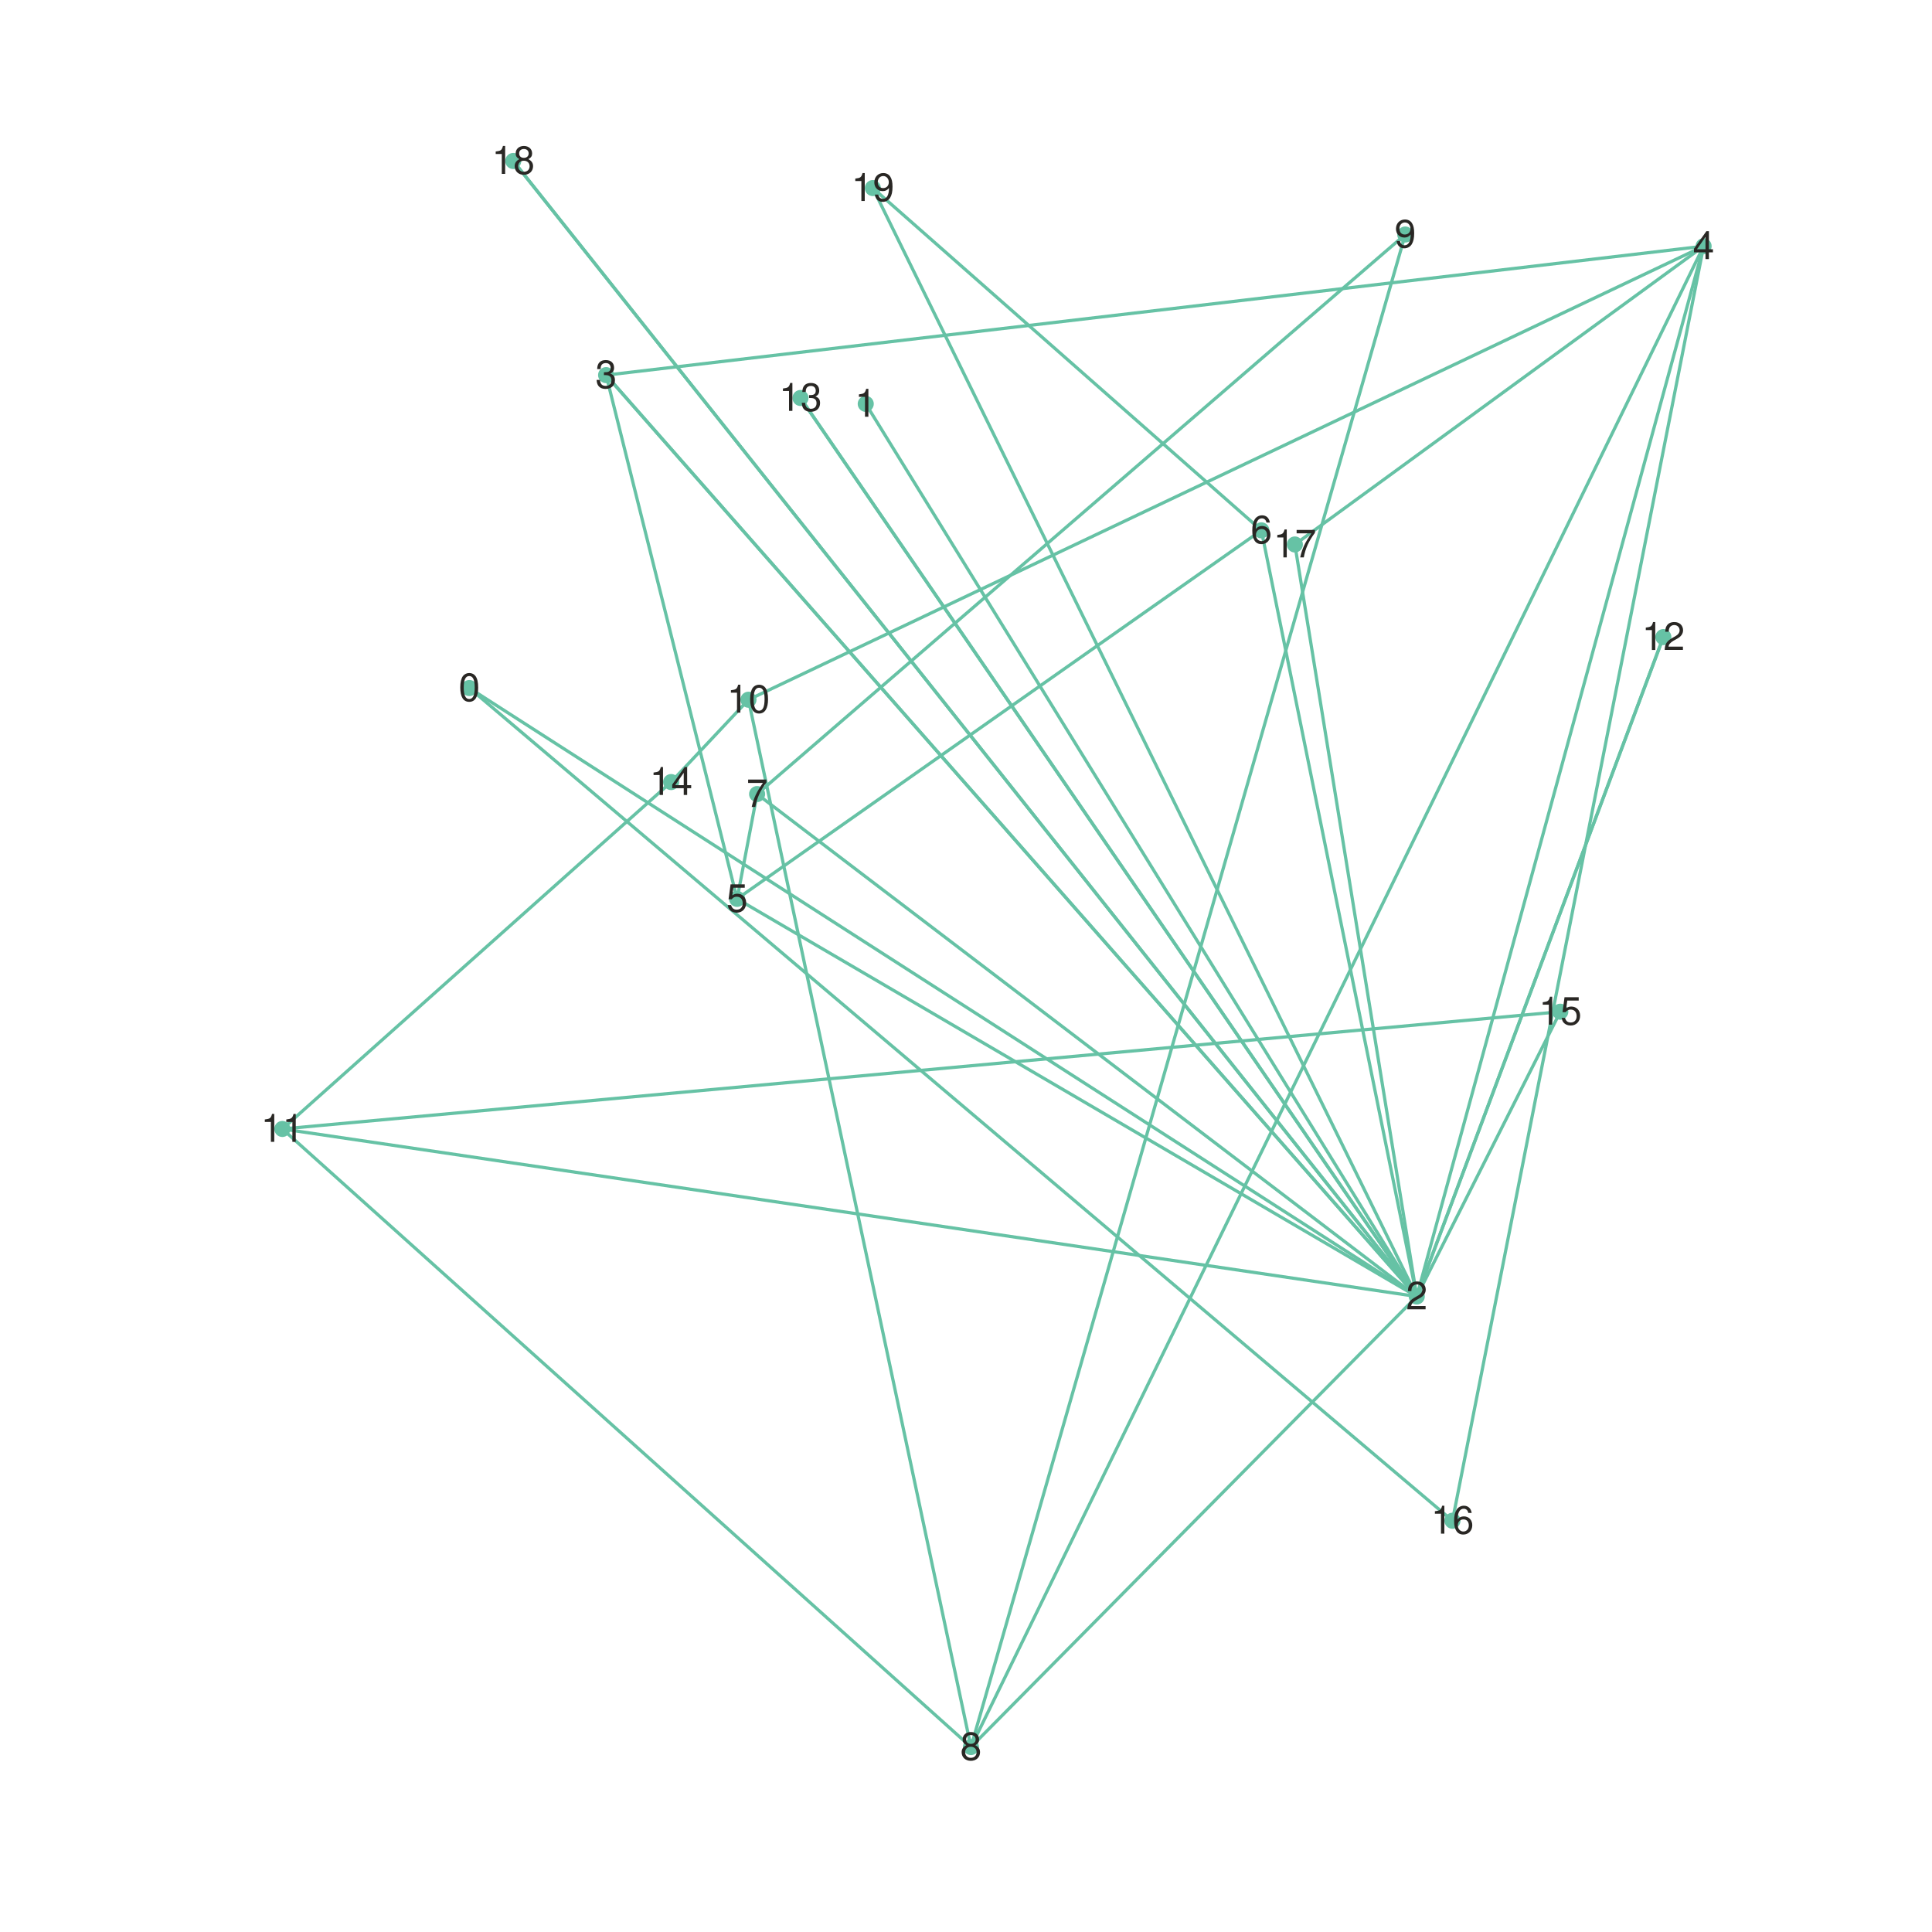
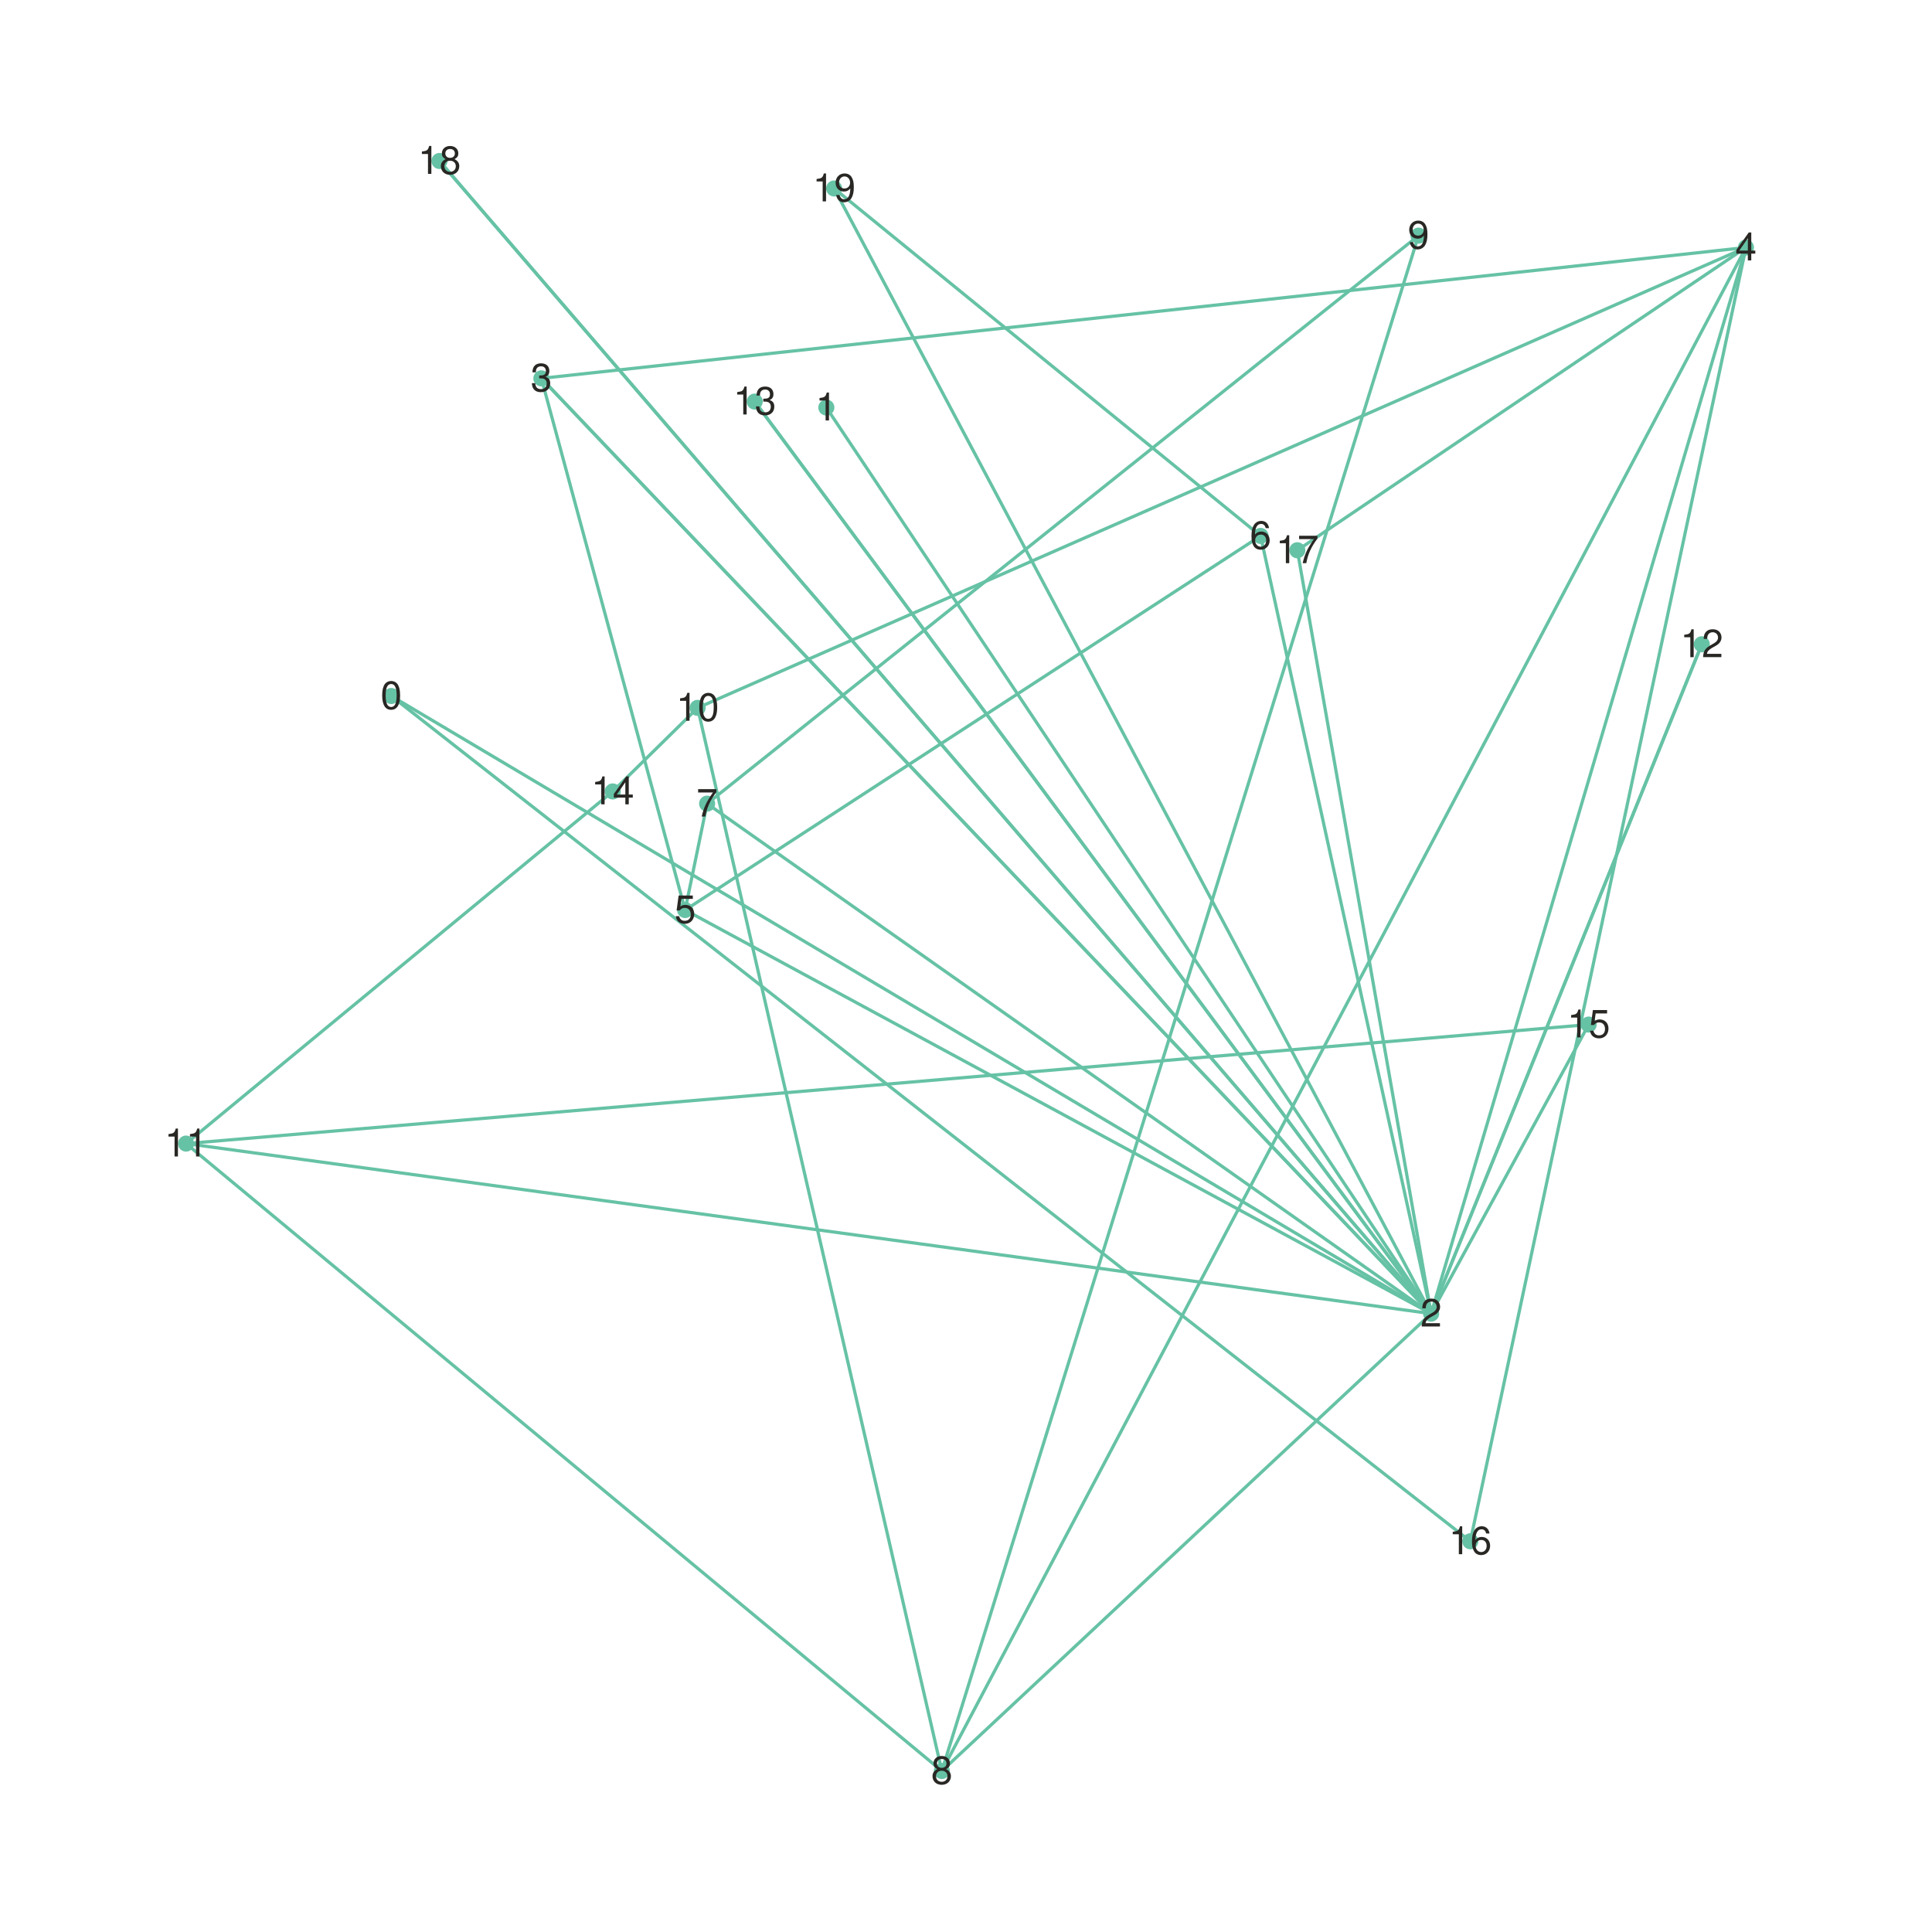
- <svg xmlns="http://www.w3.org/2000/svg" height="600px" id="tdefb81e73b284b86914f1f5d2aaf89c1" preserveAspectRatio="xMidYMid meet" style="background-color:transparent;fill:rgb(16.1%,15.3%,14.1%);fill-opacity:1.0;font-family:Helvetica;font-size:12px;opacity:1.0;stroke:rgb(16.1%,15.3%,14.1%);stroke-opacity:1.0;stroke-width:1.0" viewBox="0 0 600 600" width="600px">
-   <g class="toyplot-axes-Cartesian" id="tc01de8125b764314a869bf16fe133475">
-     <clipPath id="t586985dfdc3d41958f7b28b72ab7db15">
+ <svg xmlns="http://www.w3.org/2000/svg" height="600px" id="t5cd1804180044014a783d1cbc2ff775e" preserveAspectRatio="xMidYMid meet" style="background-color:transparent;fill:rgb(16.1%,15.3%,14.1%);fill-opacity:1.0;font-family:Helvetica;font-size:12px;opacity:1.0;stroke:rgb(16.1%,15.3%,14.1%);stroke-opacity:1.0;stroke-width:1.0" viewBox="0 0 600 600" width="600px">
+   <g class="toyplot-axes-Cartesian" id="t7373d514a1e147668ebcf9ed7ee3d867">
+     <clipPath id="tadb3952a2c4a4c9089f6b36924065f13">
      <rect height="540.0" width="540.0" x="30.0" y="30.0" />
    </clipPath>
-     <g class="toyplot-coordinate-events" clip-path="url(#t586985dfdc3d41958f7b28b72ab7db15)" style="cursor:crosshair">
+     <g class="toyplot-coordinate-events" clip-path="url(#tadb3952a2c4a4c9089f6b36924065f13)" style="cursor:crosshair">
      <rect height="540.0" style="pointer-events:all;visibility:hidden" width="540.0" x="30.0" y="30.0" />
-       <g class="toyplot-mark-Graph" id="tcf67479d822f4bf490be559202d1fc4e">
+       <g class="toyplot-mark-Graph" id="t1e994228497944c196c6685fdd68adf2">
        <g class="toyplot-Edges">
-           <path d="M 439.988 402.632 L 145.76 213.677" style="fill:none;stroke:rgb(40%,76.1%,64.7%);stroke-opacity:1.0;stroke-width:1.0" />
-           <path d="M 439.988 402.632 L 268.864 125.421" style="fill:none;stroke:rgb(40%,76.1%,64.7%);stroke-opacity:1.0;stroke-width:1.0" />
-           <path d="M 188.232 116.494 L 439.988 402.632" style="fill:none;stroke:rgb(40%,76.1%,64.7%);stroke-opacity:1.0;stroke-width:1.0" />
-           <path d="M 188.232 116.494 L 439.988 402.632" style="fill:none;stroke:rgb(40%,76.1%,64.7%);stroke-opacity:1.0;stroke-width:1.0" />
-           <path d="M 529.07 76.455 L 188.232 116.494" style="fill:none;stroke:rgb(40%,76.1%,64.7%);stroke-opacity:1.0;stroke-width:1.0" />
-           <path d="M 529.07 76.455 L 439.988 402.632" style="fill:none;stroke:rgb(40%,76.1%,64.7%);stroke-opacity:1.0;stroke-width:1.0" />
-           <path d="M 228.909 279.153 L 439.988 402.632" style="fill:none;stroke:rgb(40%,76.1%,64.7%);stroke-opacity:1.0;stroke-width:1.0" />
-           <path d="M 228.909 279.153 L 188.232 116.494" style="fill:none;stroke:rgb(40%,76.1%,64.7%);stroke-opacity:1.0;stroke-width:1.0" />
-           <path d="M 391.731 164.701 L 439.988 402.632" style="fill:none;stroke:rgb(40%,76.1%,64.7%);stroke-opacity:1.0;stroke-width:1.0" />
-           <path d="M 391.731 164.701 L 228.909 279.153" style="fill:none;stroke:rgb(40%,76.1%,64.7%);stroke-opacity:1.0;stroke-width:1.0" />
-           <path d="M 235.125 246.607 L 228.909 279.153" style="fill:none;stroke:rgb(40%,76.1%,64.7%);stroke-opacity:1.0;stroke-width:1.0" />
-           <path d="M 235.125 246.607 L 439.988 402.632" style="fill:none;stroke:rgb(40%,76.1%,64.7%);stroke-opacity:1.0;stroke-width:1.0" />
-           <path d="M 301.542 542.557 L 529.07 76.455" style="fill:none;stroke:rgb(40%,76.1%,64.7%);stroke-opacity:1.0;stroke-width:1.0" />
-           <path d="M 301.542 542.557 L 439.988 402.632" style="fill:none;stroke:rgb(40%,76.1%,64.7%);stroke-opacity:1.0;stroke-width:1.0" />
-           <path d="M 436.413 72.828 L 301.542 542.557" style="fill:none;stroke:rgb(40%,76.1%,64.7%);stroke-opacity:1.0;stroke-width:1.0" />
-           <path d="M 436.413 72.828 L 235.125 246.607" style="fill:none;stroke:rgb(40%,76.1%,64.7%);stroke-opacity:1.0;stroke-width:1.0" />
-           <path d="M 232.443 217.306 L 301.542 542.557" style="fill:none;stroke:rgb(40%,76.1%,64.7%);stroke-opacity:1.0;stroke-width:1.0" />
-           <path d="M 232.443 217.306 L 529.07 76.455" style="fill:none;stroke:rgb(40%,76.1%,64.7%);stroke-opacity:1.0;stroke-width:1.0" />
-           <path d="M 87.691 350.607 L 301.542 542.557" style="fill:none;stroke:rgb(40%,76.1%,64.7%);stroke-opacity:1.0;stroke-width:1.0" />
-           <path d="M 87.691 350.607 L 439.988 402.632" style="fill:none;stroke:rgb(40%,76.1%,64.7%);stroke-opacity:1.0;stroke-width:1.0" />
-           <path d="M 516.57 197.853 L 439.988 402.632" style="fill:none;stroke:rgb(40%,76.1%,64.7%);stroke-opacity:1.0;stroke-width:1.0" />
-           <path d="M 516.57 197.853 L 439.988 402.632" style="fill:none;stroke:rgb(40%,76.1%,64.7%);stroke-opacity:1.0;stroke-width:1.0" />
-           <path d="M 248.601 123.598 L 439.988 402.632" style="fill:none;stroke:rgb(40%,76.1%,64.7%);stroke-opacity:1.0;stroke-width:1.0" />
-           <path d="M 248.601 123.598 L 439.988 402.632" style="fill:none;stroke:rgb(40%,76.1%,64.7%);stroke-opacity:1.0;stroke-width:1.0" />
-           <path d="M 208.418 242.876 L 232.443 217.306" style="fill:none;stroke:rgb(40%,76.1%,64.7%);stroke-opacity:1.0;stroke-width:1.0" />
-           <path d="M 208.418 242.876 L 87.691 350.607" style="fill:none;stroke:rgb(40%,76.1%,64.7%);stroke-opacity:1.0;stroke-width:1.0" />
-           <path d="M 484.564 314.197 L 439.988 402.632" style="fill:none;stroke:rgb(40%,76.1%,64.7%);stroke-opacity:1.0;stroke-width:1.0" />
-           <path d="M 484.564 314.197 L 87.691 350.607" style="fill:none;stroke:rgb(40%,76.1%,64.7%);stroke-opacity:1.0;stroke-width:1.0" />
-           <path d="M 451.074 472.277 L 529.07 76.455" style="fill:none;stroke:rgb(40%,76.1%,64.7%);stroke-opacity:1.0;stroke-width:1.0" />
-           <path d="M 451.074 472.277 L 145.76 213.677" style="fill:none;stroke:rgb(40%,76.1%,64.7%);stroke-opacity:1.0;stroke-width:1.0" />
-           <path d="M 402.13 169.091 L 439.988 402.632" style="fill:none;stroke:rgb(40%,76.1%,64.7%);stroke-opacity:1.0;stroke-width:1.0" />
-           <path d="M 402.13 169.091 L 529.07 76.455" style="fill:none;stroke:rgb(40%,76.1%,64.7%);stroke-opacity:1.0;stroke-width:1.0" />
-           <path d="M 159.396 50.0 L 439.988 402.632" style="fill:none;stroke:rgb(40%,76.1%,64.7%);stroke-opacity:1.0;stroke-width:1.0" />
-           <path d="M 159.396 50.0 L 439.988 402.632" style="fill:none;stroke:rgb(40%,76.1%,64.7%);stroke-opacity:1.0;stroke-width:1.0" />
-           <path d="M 271.07 58.408 L 439.988 402.632" style="fill:none;stroke:rgb(40%,76.1%,64.7%);stroke-opacity:1.0;stroke-width:1.0" />
-           <path d="M 271.07 58.408 L 391.731 164.701" style="fill:none;stroke:rgb(40%,76.1%,64.7%);stroke-opacity:1.0;stroke-width:1.0" />
+           <path d="M 444.449 407.96 L 121.512 216.15" style="fill:none;stroke:rgb(40%,76.1%,64.7%);stroke-opacity:1.0;stroke-width:1.0" />
+           <path d="M 444.449 407.96 L 256.628 126.561" style="fill:none;stroke:rgb(40%,76.1%,64.7%);stroke-opacity:1.0;stroke-width:1.0" />
+           <path d="M 168.128 117.498 L 444.449 407.96" style="fill:none;stroke:rgb(40%,76.1%,64.7%);stroke-opacity:1.0;stroke-width:1.0" />
+           <path d="M 168.128 117.498 L 444.449 407.96" style="fill:none;stroke:rgb(40%,76.1%,64.7%);stroke-opacity:1.0;stroke-width:1.0" />
+           <path d="M 542.223 76.855 L 168.128 117.498" style="fill:none;stroke:rgb(40%,76.1%,64.7%);stroke-opacity:1.0;stroke-width:1.0" />
+           <path d="M 542.223 76.855 L 444.449 407.96" style="fill:none;stroke:rgb(40%,76.1%,64.7%);stroke-opacity:1.0;stroke-width:1.0" />
+           <path d="M 212.774 282.616 L 444.449 407.96" style="fill:none;stroke:rgb(40%,76.1%,64.7%);stroke-opacity:1.0;stroke-width:1.0" />
+           <path d="M 212.774 282.616 L 168.128 117.498" style="fill:none;stroke:rgb(40%,76.1%,64.7%);stroke-opacity:1.0;stroke-width:1.0" />
+           <path d="M 391.484 166.434 L 444.449 407.96" style="fill:none;stroke:rgb(40%,76.1%,64.7%);stroke-opacity:1.0;stroke-width:1.0" />
+           <path d="M 391.484 166.434 L 212.774 282.616" style="fill:none;stroke:rgb(40%,76.1%,64.7%);stroke-opacity:1.0;stroke-width:1.0" />
+           <path d="M 219.597 249.578 L 212.774 282.616" style="fill:none;stroke:rgb(40%,76.1%,64.7%);stroke-opacity:1.0;stroke-width:1.0" />
+           <path d="M 219.597 249.578 L 444.449 407.96" style="fill:none;stroke:rgb(40%,76.1%,64.7%);stroke-opacity:1.0;stroke-width:1.0" />
+           <path d="M 292.494 550.0 L 542.223 76.855" style="fill:none;stroke:rgb(40%,76.1%,64.7%);stroke-opacity:1.0;stroke-width:1.0" />
+           <path d="M 292.494 550.0 L 444.449 407.96" style="fill:none;stroke:rgb(40%,76.1%,64.7%);stroke-opacity:1.0;stroke-width:1.0" />
+           <path d="M 440.526 73.173 L 292.494 550.0" style="fill:none;stroke:rgb(40%,76.1%,64.7%);stroke-opacity:1.0;stroke-width:1.0" />
+           <path d="M 440.526 73.173 L 219.597 249.578" style="fill:none;stroke:rgb(40%,76.1%,64.7%);stroke-opacity:1.0;stroke-width:1.0" />
+           <path d="M 216.653 219.834 L 292.494 550.0" style="fill:none;stroke:rgb(40%,76.1%,64.7%);stroke-opacity:1.0;stroke-width:1.0" />
+           <path d="M 216.653 219.834 L 542.223 76.855" style="fill:none;stroke:rgb(40%,76.1%,64.7%);stroke-opacity:1.0;stroke-width:1.0" />
+           <path d="M 57.777 355.15 L 292.494 550.0" style="fill:none;stroke:rgb(40%,76.1%,64.7%);stroke-opacity:1.0;stroke-width:1.0" />
+           <path d="M 57.777 355.15 L 444.449 407.96" style="fill:none;stroke:rgb(40%,76.1%,64.7%);stroke-opacity:1.0;stroke-width:1.0" />
+           <path d="M 528.504 200.088 L 444.449 407.96" style="fill:none;stroke:rgb(40%,76.1%,64.7%);stroke-opacity:1.0;stroke-width:1.0" />
+           <path d="M 528.504 200.088 L 444.449 407.96" style="fill:none;stroke:rgb(40%,76.1%,64.7%);stroke-opacity:1.0;stroke-width:1.0" />
+           <path d="M 234.388 124.711 L 444.449 407.96" style="fill:none;stroke:rgb(40%,76.1%,64.7%);stroke-opacity:1.0;stroke-width:1.0" />
+           <path d="M 234.388 124.711 L 444.449 407.96" style="fill:none;stroke:rgb(40%,76.1%,64.7%);stroke-opacity:1.0;stroke-width:1.0" />
+           <path d="M 190.284 245.79 L 216.653 219.834" style="fill:none;stroke:rgb(40%,76.1%,64.7%);stroke-opacity:1.0;stroke-width:1.0" />
+           <path d="M 190.284 245.79 L 57.777 355.15" style="fill:none;stroke:rgb(40%,76.1%,64.7%);stroke-opacity:1.0;stroke-width:1.0" />
+           <path d="M 493.375 318.189 L 444.449 407.96" style="fill:none;stroke:rgb(40%,76.1%,64.7%);stroke-opacity:1.0;stroke-width:1.0" />
+           <path d="M 493.375 318.189 L 57.777 355.15" style="fill:none;stroke:rgb(40%,76.1%,64.7%);stroke-opacity:1.0;stroke-width:1.0" />
+           <path d="M 456.617 478.658 L 542.223 76.855" style="fill:none;stroke:rgb(40%,76.1%,64.7%);stroke-opacity:1.0;stroke-width:1.0" />
+           <path d="M 456.617 478.658 L 121.512 216.15" style="fill:none;stroke:rgb(40%,76.1%,64.7%);stroke-opacity:1.0;stroke-width:1.0" />
+           <path d="M 402.898 170.89 L 444.449 407.96" style="fill:none;stroke:rgb(40%,76.1%,64.7%);stroke-opacity:1.0;stroke-width:1.0" />
+           <path d="M 402.898 170.89 L 542.223 76.855" style="fill:none;stroke:rgb(40%,76.1%,64.7%);stroke-opacity:1.0;stroke-width:1.0" />
+           <path d="M 136.479 50.0 L 444.449 407.96" style="fill:none;stroke:rgb(40%,76.1%,64.7%);stroke-opacity:1.0;stroke-width:1.0" />
+           <path d="M 136.479 50.0 L 444.449 407.96" style="fill:none;stroke:rgb(40%,76.1%,64.7%);stroke-opacity:1.0;stroke-width:1.0" />
+           <path d="M 259.05 58.535 L 444.449 407.96" style="fill:none;stroke:rgb(40%,76.1%,64.7%);stroke-opacity:1.0;stroke-width:1.0" />
+           <path d="M 259.05 58.535 L 391.484 166.434" style="fill:none;stroke:rgb(40%,76.1%,64.7%);stroke-opacity:1.0;stroke-width:1.0" />
        </g>
        <g class="toyplot-Vertices">
          <g class="toyplot-Datum" style="fill:rgb(40%,76.1%,64.7%);fill-opacity:1.0;opacity:1.0;stroke:rgb(40%,76.1%,64.7%);stroke-opacity:1.0">
-             <circle cx="145.76" cy="213.677" r="2.0" />
+             <circle cx="121.512" cy="216.15" r="2.0" />
          </g>
          <g class="toyplot-Datum" style="fill:rgb(40%,76.1%,64.7%);fill-opacity:1.0;opacity:1.0;stroke:rgb(40%,76.1%,64.7%);stroke-opacity:1.0">
-             <circle cx="268.864" cy="125.421" r="2.0" />
+             <circle cx="256.628" cy="126.561" r="2.0" />
          </g>
          <g class="toyplot-Datum" style="fill:rgb(40%,76.1%,64.7%);fill-opacity:1.0;opacity:1.0;stroke:rgb(40%,76.1%,64.7%);stroke-opacity:1.0">
-             <circle cx="439.988" cy="402.632" r="2.0" />
+             <circle cx="444.449" cy="407.96" r="2.0" />
          </g>
          <g class="toyplot-Datum" style="fill:rgb(40%,76.1%,64.7%);fill-opacity:1.0;opacity:1.0;stroke:rgb(40%,76.1%,64.7%);stroke-opacity:1.0">
-             <circle cx="188.232" cy="116.494" r="2.0" />
+             <circle cx="168.128" cy="117.498" r="2.0" />
          </g>
          <g class="toyplot-Datum" style="fill:rgb(40%,76.1%,64.7%);fill-opacity:1.0;opacity:1.0;stroke:rgb(40%,76.1%,64.7%);stroke-opacity:1.0">
-             <circle cx="529.07" cy="76.455" r="2.0" />
+             <circle cx="542.223" cy="76.855" r="2.0" />
          </g>
          <g class="toyplot-Datum" style="fill:rgb(40%,76.1%,64.7%);fill-opacity:1.0;opacity:1.0;stroke:rgb(40%,76.1%,64.7%);stroke-opacity:1.0">
-             <circle cx="228.909" cy="279.153" r="2.0" />
+             <circle cx="212.774" cy="282.616" r="2.0" />
          </g>
          <g class="toyplot-Datum" style="fill:rgb(40%,76.1%,64.7%);fill-opacity:1.0;opacity:1.0;stroke:rgb(40%,76.1%,64.7%);stroke-opacity:1.0">
-             <circle cx="391.731" cy="164.701" r="2.0" />
+             <circle cx="391.484" cy="166.434" r="2.0" />
          </g>
          <g class="toyplot-Datum" style="fill:rgb(40%,76.1%,64.7%);fill-opacity:1.0;opacity:1.0;stroke:rgb(40%,76.1%,64.7%);stroke-opacity:1.0">
-             <circle cx="235.125" cy="246.607" r="2.0" />
+             <circle cx="219.597" cy="249.578" r="2.0" />
          </g>
          <g class="toyplot-Datum" style="fill:rgb(40%,76.1%,64.7%);fill-opacity:1.0;opacity:1.0;stroke:rgb(40%,76.1%,64.7%);stroke-opacity:1.0">
-             <circle cx="301.542" cy="542.557" r="2.0" />
+             <circle cx="292.494" cy="550.0" r="2.0" />
          </g>
          <g class="toyplot-Datum" style="fill:rgb(40%,76.1%,64.7%);fill-opacity:1.0;opacity:1.0;stroke:rgb(40%,76.1%,64.7%);stroke-opacity:1.0">
-             <circle cx="436.413" cy="72.828" r="2.0" />
+             <circle cx="440.526" cy="73.173" r="2.0" />
          </g>
          <g class="toyplot-Datum" style="fill:rgb(40%,76.1%,64.7%);fill-opacity:1.0;opacity:1.0;stroke:rgb(40%,76.1%,64.7%);stroke-opacity:1.0">
-             <circle cx="232.443" cy="217.306" r="2.0" />
+             <circle cx="216.653" cy="219.834" r="2.0" />
          </g>
          <g class="toyplot-Datum" style="fill:rgb(40%,76.1%,64.7%);fill-opacity:1.0;opacity:1.0;stroke:rgb(40%,76.1%,64.7%);stroke-opacity:1.0">
-             <circle cx="87.691" cy="350.607" r="2.0" />
+             <circle cx="57.777" cy="355.15" r="2.0" />
          </g>
          <g class="toyplot-Datum" style="fill:rgb(40%,76.1%,64.7%);fill-opacity:1.0;opacity:1.0;stroke:rgb(40%,76.1%,64.7%);stroke-opacity:1.0">
-             <circle cx="516.57" cy="197.853" r="2.0" />
+             <circle cx="528.504" cy="200.088" r="2.0" />
          </g>
          <g class="toyplot-Datum" style="fill:rgb(40%,76.1%,64.7%);fill-opacity:1.0;opacity:1.0;stroke:rgb(40%,76.1%,64.7%);stroke-opacity:1.0">
-             <circle cx="248.601" cy="123.598" r="2.0" />
+             <circle cx="234.388" cy="124.711" r="2.0" />
          </g>
          <g class="toyplot-Datum" style="fill:rgb(40%,76.1%,64.7%);fill-opacity:1.0;opacity:1.0;stroke:rgb(40%,76.1%,64.7%);stroke-opacity:1.0">
-             <circle cx="208.418" cy="242.876" r="2.0" />
+             <circle cx="190.284" cy="245.79" r="2.0" />
          </g>
          <g class="toyplot-Datum" style="fill:rgb(40%,76.1%,64.7%);fill-opacity:1.0;opacity:1.0;stroke:rgb(40%,76.1%,64.7%);stroke-opacity:1.0">
-             <circle cx="484.564" cy="314.197" r="2.0" />
+             <circle cx="493.375" cy="318.189" r="2.0" />
          </g>
          <g class="toyplot-Datum" style="fill:rgb(40%,76.1%,64.7%);fill-opacity:1.0;opacity:1.0;stroke:rgb(40%,76.1%,64.7%);stroke-opacity:1.0">
-             <circle cx="451.074" cy="472.277" r="2.0" />
+             <circle cx="456.617" cy="478.658" r="2.0" />
          </g>
          <g class="toyplot-Datum" style="fill:rgb(40%,76.1%,64.7%);fill-opacity:1.0;opacity:1.0;stroke:rgb(40%,76.1%,64.7%);stroke-opacity:1.0">
-             <circle cx="402.13" cy="169.091" r="2.0" />
+             <circle cx="402.898" cy="170.89" r="2.0" />
          </g>
          <g class="toyplot-Datum" style="fill:rgb(40%,76.1%,64.7%);fill-opacity:1.0;opacity:1.0;stroke:rgb(40%,76.1%,64.7%);stroke-opacity:1.0">
-             <circle cx="159.396" cy="50.0" r="2.0" />
+             <circle cx="136.479" cy="50.0" r="2.0" />
          </g>
          <g class="toyplot-Datum" style="fill:rgb(40%,76.1%,64.7%);fill-opacity:1.0;opacity:1.0;stroke:rgb(40%,76.1%,64.7%);stroke-opacity:1.0">
-             <circle cx="271.07" cy="58.408" r="2.0" />
+             <circle cx="259.05" cy="58.535" r="2.0" />
          </g>
        </g>
        <g class="toyplot-Labels">
-           <text class="toyplot-Datum" style="dominant-baseline:middle;font-size:12px;font-weight:normal;stroke:none;text-anchor:middle" transform="translate(145.7597,213.6769)">
+           <text class="toyplot-Datum" style="dominant-baseline:middle;font-size:12px;font-weight:normal;stroke:none;text-anchor:middle" transform="translate(121.5118,216.1503)">
            <tspan style="dominant-baseline:inherit">0</tspan>
          </text>
-           <text class="toyplot-Datum" style="dominant-baseline:middle;font-size:12px;font-weight:normal;stroke:none;text-anchor:middle" transform="translate(268.8639,125.4211)">
+           <text class="toyplot-Datum" style="dominant-baseline:middle;font-size:12px;font-weight:normal;stroke:none;text-anchor:middle" transform="translate(256.6279,126.5608)">
            <tspan style="dominant-baseline:inherit">1</tspan>
          </text>
-           <text class="toyplot-Datum" style="dominant-baseline:middle;font-size:12px;font-weight:normal;stroke:none;text-anchor:middle" transform="translate(439.9879,402.6316)">
+           <text class="toyplot-Datum" style="dominant-baseline:middle;font-size:12px;font-weight:normal;stroke:none;text-anchor:middle" transform="translate(444.4494,407.9605)">
            <tspan style="dominant-baseline:inherit">2</tspan>
          </text>
-           <text class="toyplot-Datum" style="dominant-baseline:middle;font-size:12px;font-weight:normal;stroke:none;text-anchor:middle" transform="translate(188.2321,116.4935)">
+           <text class="toyplot-Datum" style="dominant-baseline:middle;font-size:12px;font-weight:normal;stroke:none;text-anchor:middle" transform="translate(168.1285,117.4984)">
            <tspan style="dominant-baseline:inherit">3</tspan>
          </text>
-           <text class="toyplot-Datum" style="dominant-baseline:middle;font-size:12px;font-weight:normal;stroke:none;text-anchor:middle" transform="translate(529.0697,76.45513)">
+           <text class="toyplot-Datum" style="dominant-baseline:middle;font-size:12px;font-weight:normal;stroke:none;text-anchor:middle" transform="translate(542.2234,76.85492)">
            <tspan style="dominant-baseline:inherit">4</tspan>
          </text>
-           <text class="toyplot-Datum" style="dominant-baseline:middle;font-size:12px;font-weight:normal;stroke:none;text-anchor:middle" transform="translate(228.9086,279.1531)">
+           <text class="toyplot-Datum" style="dominant-baseline:middle;font-size:12px;font-weight:normal;stroke:none;text-anchor:middle" transform="translate(212.774,282.616)">
            <tspan style="dominant-baseline:inherit">5</tspan>
          </text>
-           <text class="toyplot-Datum" style="dominant-baseline:middle;font-size:12px;font-weight:normal;stroke:none;text-anchor:middle" transform="translate(391.7315,164.7005)">
+           <text class="toyplot-Datum" style="dominant-baseline:middle;font-size:12px;font-weight:normal;stroke:none;text-anchor:middle" transform="translate(391.4844,166.4339)">
            <tspan style="dominant-baseline:inherit">6</tspan>
          </text>
-           <text class="toyplot-Datum" style="dominant-baseline:middle;font-size:12px;font-weight:normal;stroke:none;text-anchor:middle" transform="translate(235.1254,246.6073)">
+           <text class="toyplot-Datum" style="dominant-baseline:middle;font-size:12px;font-weight:normal;stroke:none;text-anchor:middle" transform="translate(219.5974,249.5784)">
            <tspan style="dominant-baseline:inherit">7</tspan>
          </text>
-           <text class="toyplot-Datum" style="dominant-baseline:middle;font-size:12px;font-weight:normal;stroke:none;text-anchor:middle" transform="translate(301.5416,542.5565)">
+           <text class="toyplot-Datum" style="dominant-baseline:middle;font-size:12px;font-weight:normal;stroke:none;text-anchor:middle" transform="translate(292.4942,550.0)">
            <tspan style="dominant-baseline:inherit">8</tspan>
          </text>
-           <text class="toyplot-Datum" style="dominant-baseline:middle;font-size:12px;font-weight:normal;stroke:none;text-anchor:middle" transform="translate(436.4133,72.82837)">
+           <text class="toyplot-Datum" style="dominant-baseline:middle;font-size:12px;font-weight:normal;stroke:none;text-anchor:middle" transform="translate(440.526,73.17335)">
            <tspan style="dominant-baseline:inherit">9</tspan>
          </text>
-           <text class="toyplot-Datum" style="dominant-baseline:middle;font-size:12px;font-weight:normal;stroke:none;text-anchor:middle" transform="translate(232.443,217.3058)">
+           <text class="toyplot-Datum" style="dominant-baseline:middle;font-size:12px;font-weight:normal;stroke:none;text-anchor:middle" transform="translate(216.6532,219.8341)">
            <tspan style="dominant-baseline:inherit">10</tspan>
          </text>
-           <text class="toyplot-Datum" style="dominant-baseline:middle;font-size:12px;font-weight:normal;stroke:none;text-anchor:middle" transform="translate(87.69062,350.6071)">
+           <text class="toyplot-Datum" style="dominant-baseline:middle;font-size:12px;font-weight:normal;stroke:none;text-anchor:middle" transform="translate(57.77661,355.1499)">
            <tspan style="dominant-baseline:inherit">11</tspan>
          </text>
-           <text class="toyplot-Datum" style="dominant-baseline:middle;font-size:12px;font-weight:normal;stroke:none;text-anchor:middle" transform="translate(516.5701,197.8533)">
+           <text class="toyplot-Datum" style="dominant-baseline:middle;font-size:12px;font-weight:normal;stroke:none;text-anchor:middle" transform="translate(528.5041,200.0877)">
            <tspan style="dominant-baseline:inherit">12</tspan>
          </text>
-           <text class="toyplot-Datum" style="dominant-baseline:middle;font-size:12px;font-weight:normal;stroke:none;text-anchor:middle" transform="translate(248.6013,123.5984)">
+           <text class="toyplot-Datum" style="dominant-baseline:middle;font-size:12px;font-weight:normal;stroke:none;text-anchor:middle" transform="translate(234.3882,124.7106)">
            <tspan style="dominant-baseline:inherit">13</tspan>
          </text>
-           <text class="toyplot-Datum" style="dominant-baseline:middle;font-size:12px;font-weight:normal;stroke:none;text-anchor:middle" transform="translate(208.4181,242.8757)">
+           <text class="toyplot-Datum" style="dominant-baseline:middle;font-size:12px;font-weight:normal;stroke:none;text-anchor:middle" transform="translate(190.2841,245.7904)">
            <tspan style="dominant-baseline:inherit">14</tspan>
          </text>
-           <text class="toyplot-Datum" style="dominant-baseline:middle;font-size:12px;font-weight:normal;stroke:none;text-anchor:middle" transform="translate(484.5637,314.1968)">
+           <text class="toyplot-Datum" style="dominant-baseline:middle;font-size:12px;font-weight:normal;stroke:none;text-anchor:middle" transform="translate(493.3747,318.1894)">
            <tspan style="dominant-baseline:inherit">15</tspan>
          </text>
-           <text class="toyplot-Datum" style="dominant-baseline:middle;font-size:12px;font-weight:normal;stroke:none;text-anchor:middle" transform="translate(451.0738,472.2771)">
+           <text class="toyplot-Datum" style="dominant-baseline:middle;font-size:12px;font-weight:normal;stroke:none;text-anchor:middle" transform="translate(456.6171,478.6585)">
            <tspan style="dominant-baseline:inherit">16</tspan>
          </text>
-           <text class="toyplot-Datum" style="dominant-baseline:middle;font-size:12px;font-weight:normal;stroke:none;text-anchor:middle" transform="translate(402.1305,169.0907)">
+           <text class="toyplot-Datum" style="dominant-baseline:middle;font-size:12px;font-weight:normal;stroke:none;text-anchor:middle" transform="translate(402.8981,170.8904)">
            <tspan style="dominant-baseline:inherit">17</tspan>
          </text>
-           <text class="toyplot-Datum" style="dominant-baseline:middle;font-size:12px;font-weight:normal;stroke:none;text-anchor:middle" transform="translate(159.3961,50.0)">
+           <text class="toyplot-Datum" style="dominant-baseline:middle;font-size:12px;font-weight:normal;stroke:none;text-anchor:middle" transform="translate(136.4787,50.0)">
            <tspan style="dominant-baseline:inherit">18</tspan>
          </text>
-           <text class="toyplot-Datum" style="dominant-baseline:middle;font-size:12px;font-weight:normal;stroke:none;text-anchor:middle" transform="translate(271.0704,58.40751)">
+           <text class="toyplot-Datum" style="dominant-baseline:middle;font-size:12px;font-weight:normal;stroke:none;text-anchor:middle" transform="translate(259.0497,58.53456)">
            <tspan style="dominant-baseline:inherit">19</tspan>
          </text>
        </g>
      </g>
    </g>
    <g class="toyplot-coordinates" style="visibility:hidden">
      <rect height="14.0" style="fill:rgb(100%,100%,100%);fill-opacity:1.0;opacity:0.75;stroke:none" width="90.0" x="450.0" y="60.0" />
      <text style="alignment-baseline:middle;font-size:10px;font-weight:normal;stroke:none;text-anchor:middle" x="495.0" y="67.0" />
    </g>
  </g>
</svg>
